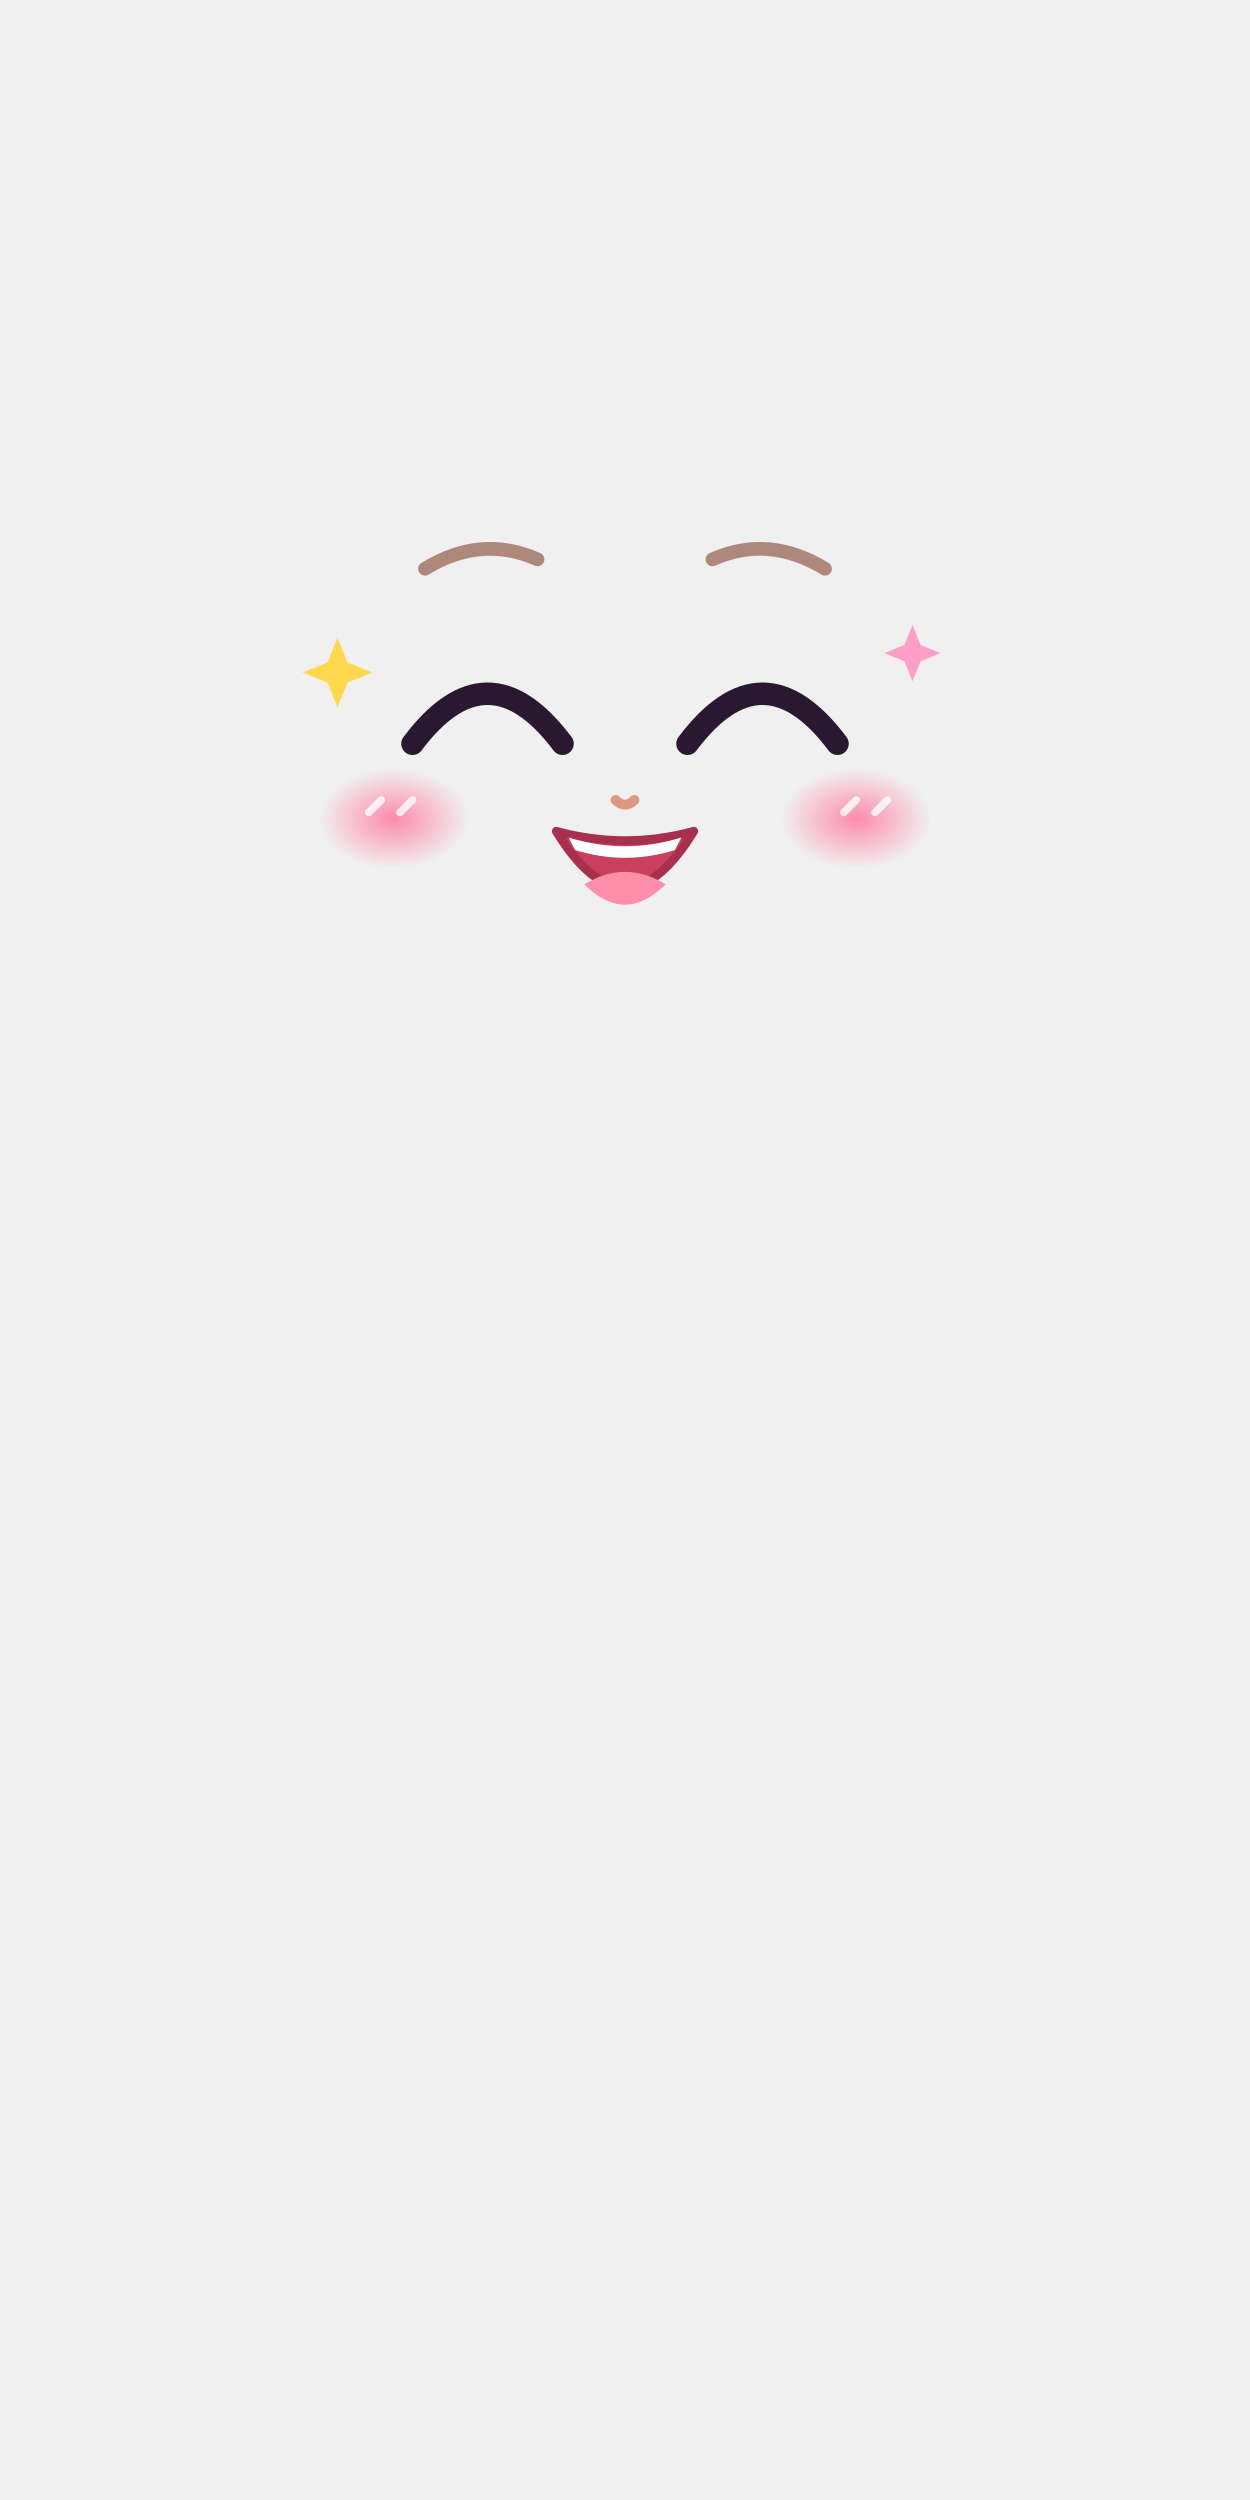
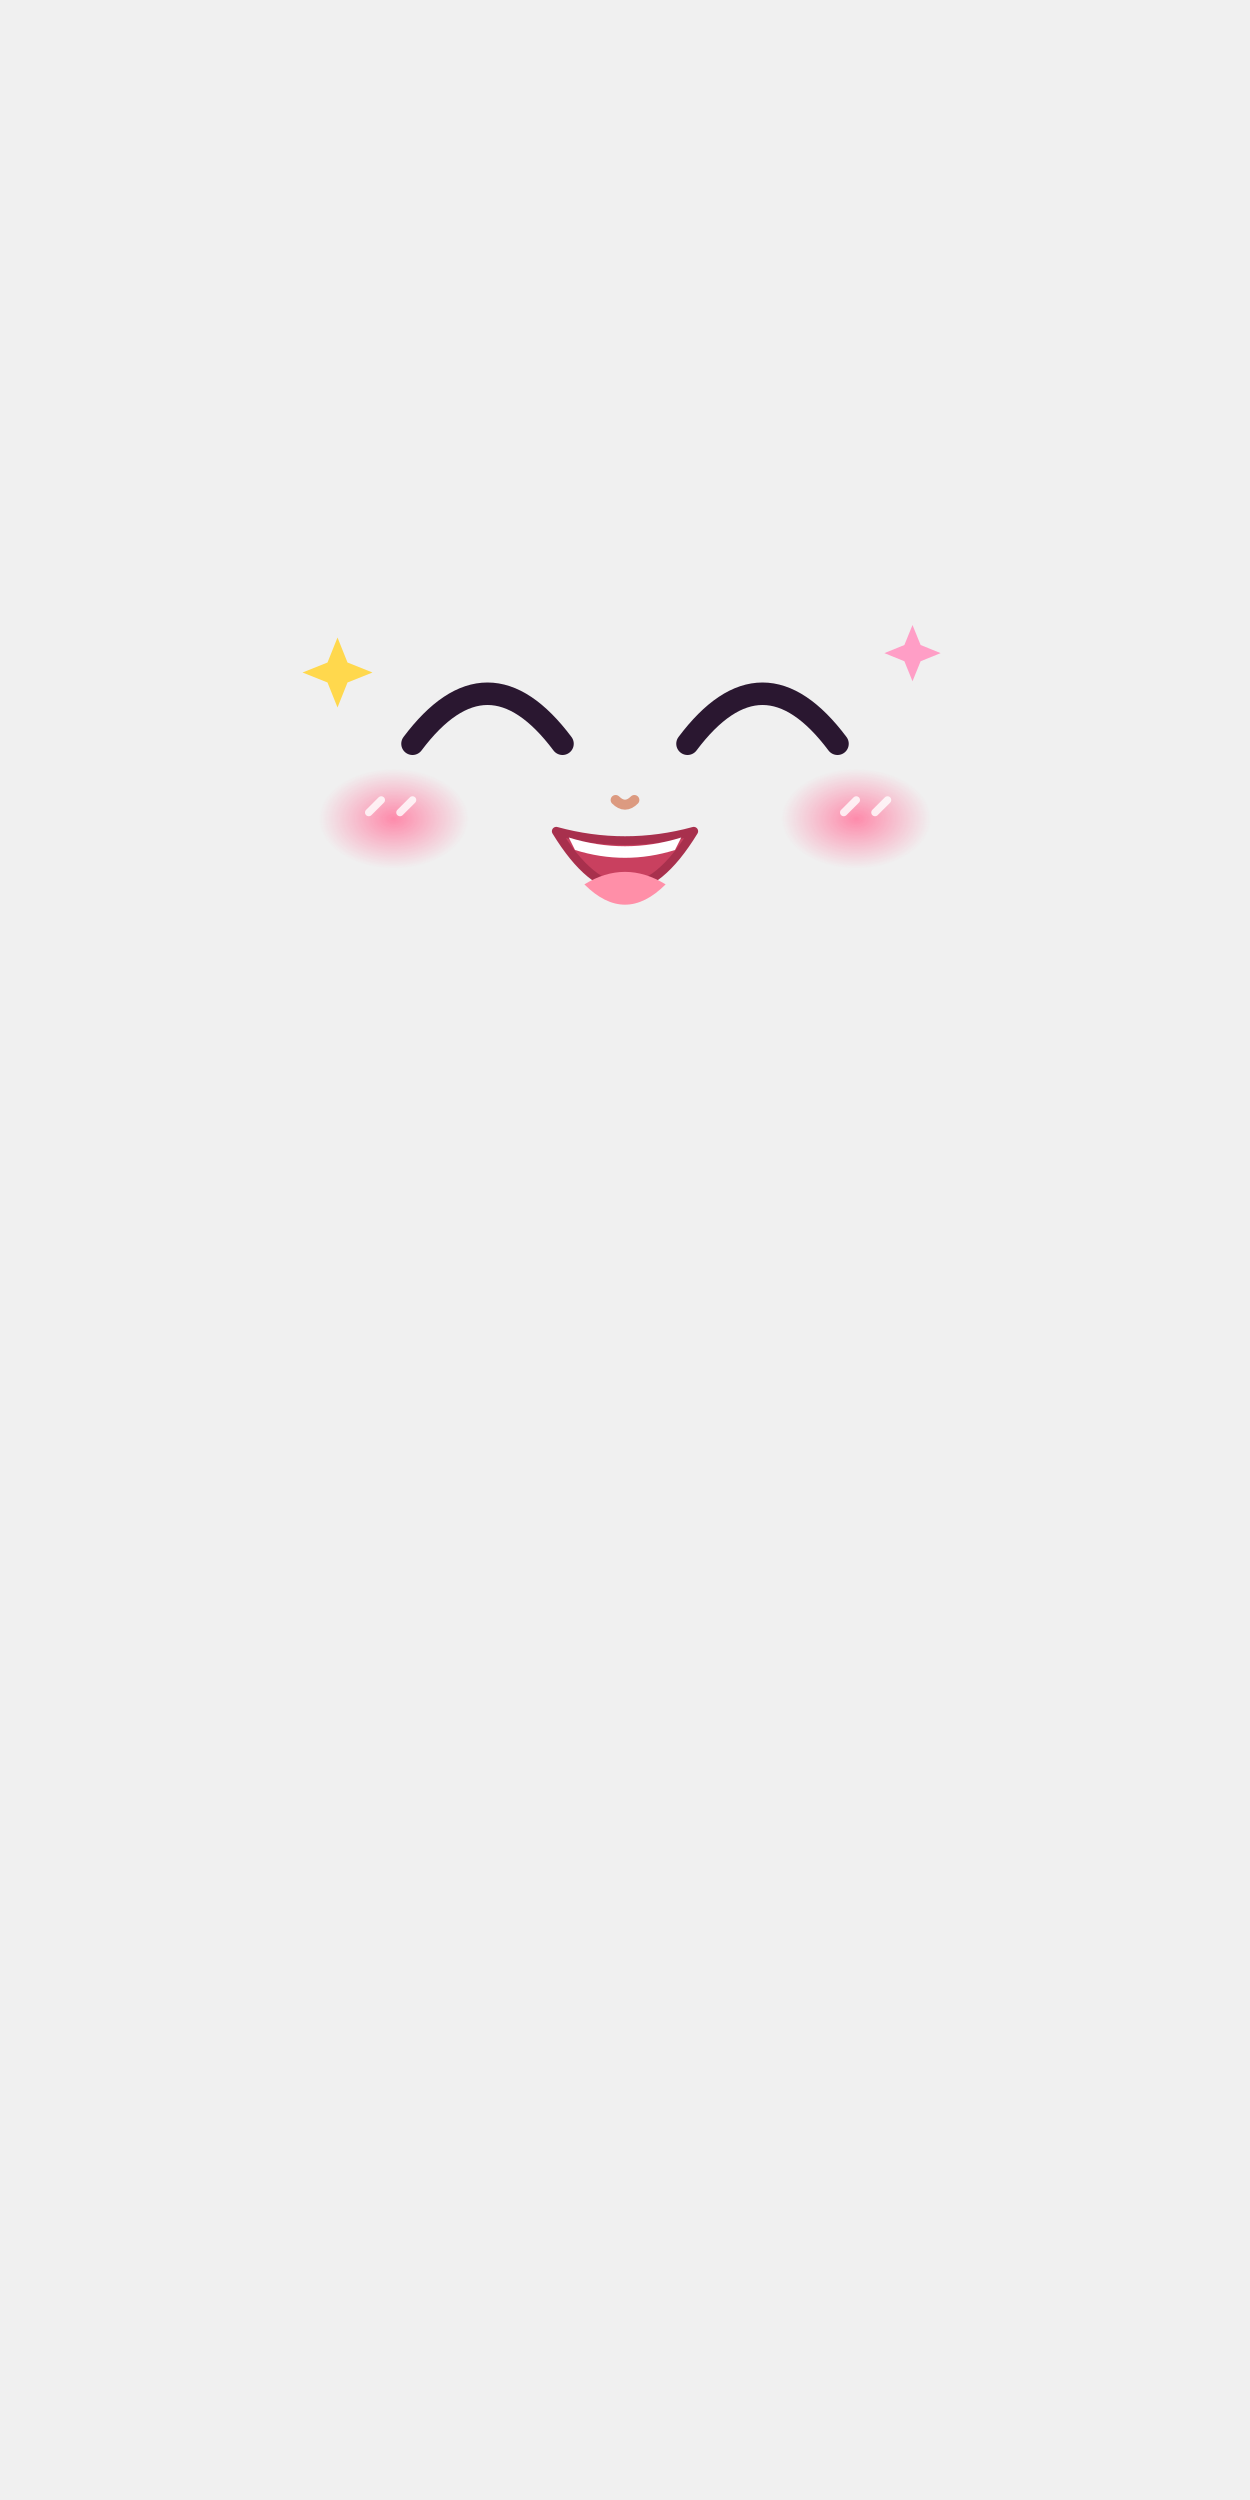
<svg xmlns="http://www.w3.org/2000/svg" width="200" height="400" viewBox="0 0 200 400">
  <defs>
    <radialGradient id="blush" cx="0.5" cy="0.5" r="0.5">
      <stop offset="0" stop-color="#FF7FA3" stop-opacity="0.9" />
      <stop offset="1" stop-color="#FF7FA3" stop-opacity="0" />
    </radialGradient>
  </defs>
-   <path d="M68 91 Q77 85.5 86 89.5 M114 89.5 Q123 85.5 132 91" fill="none" stroke="#9A6656" stroke-width="2.2" stroke-linecap="round" opacity="0.75" />
-   <path d="M66 119 Q78 103 90 119" fill="none" stroke="#2A1730" stroke-width="3.6" stroke-linecap="round" />
-   <path d="M110 119 Q122 103 134 119" fill="none" stroke="#2A1730" stroke-width="3.6" stroke-linecap="round" />
+   <g id="eyeL">
+     <path d="M66 119 Q78 103 90 119" fill="none" stroke="#2A1730" stroke-width="3.6" stroke-linecap="round" />
+   </g>
+   <g id="eyeR">
+     <path d="M110 119 Q122 103 134 119" fill="none" stroke="#2A1730" stroke-width="3.6" stroke-linecap="round" />
+   </g>
  <path d="M54 102 l1.6 4 4 1.6 -4 1.6 -1.6 4 -1.6 -4 -4 -1.6 4 -1.6 Z" fill="#FFD84D" />
  <path d="M146 100 l1.3 3.2 3.2 1.3 -3.2 1.3 -1.3 3.2 -1.3 -3.2 -3.2 -1.3 3.2 -1.3 Z" fill="#FF9EC6" />
  <ellipse cx="63" cy="131" rx="12" ry="8" fill="url(#blush)" />
  <ellipse cx="137" cy="131" rx="12" ry="8" fill="url(#blush)" />
  <path d="M59 130 l2 -2 M64 130 l2 -2 M135 130 l2 -2 M140 130 l2 -2" stroke="#FFFFFF" stroke-width="1.2" stroke-linecap="round" opacity="0.8" />
  <path d="M98.5 128 Q100 129.5 101.5 128" fill="none" stroke="#DC9A80" stroke-width="1.6" stroke-linecap="round" />
  <path d="M89 133 Q100 151 111 133 Q100 136 89 133 Z" fill="#C9405F" stroke="#A8304D" stroke-width="1.4" stroke-linejoin="round" />
  <path d="M93.5 141.5 Q100 137.5 106.5 141.5 Q100 148 93.5 141.5 Z" fill="#FF8FA8" />
  <path d="M91 134 Q100 136.8 109 134 L108 136 Q100 138.5 92 136 Z" fill="#FFFFFF" />
</svg>
